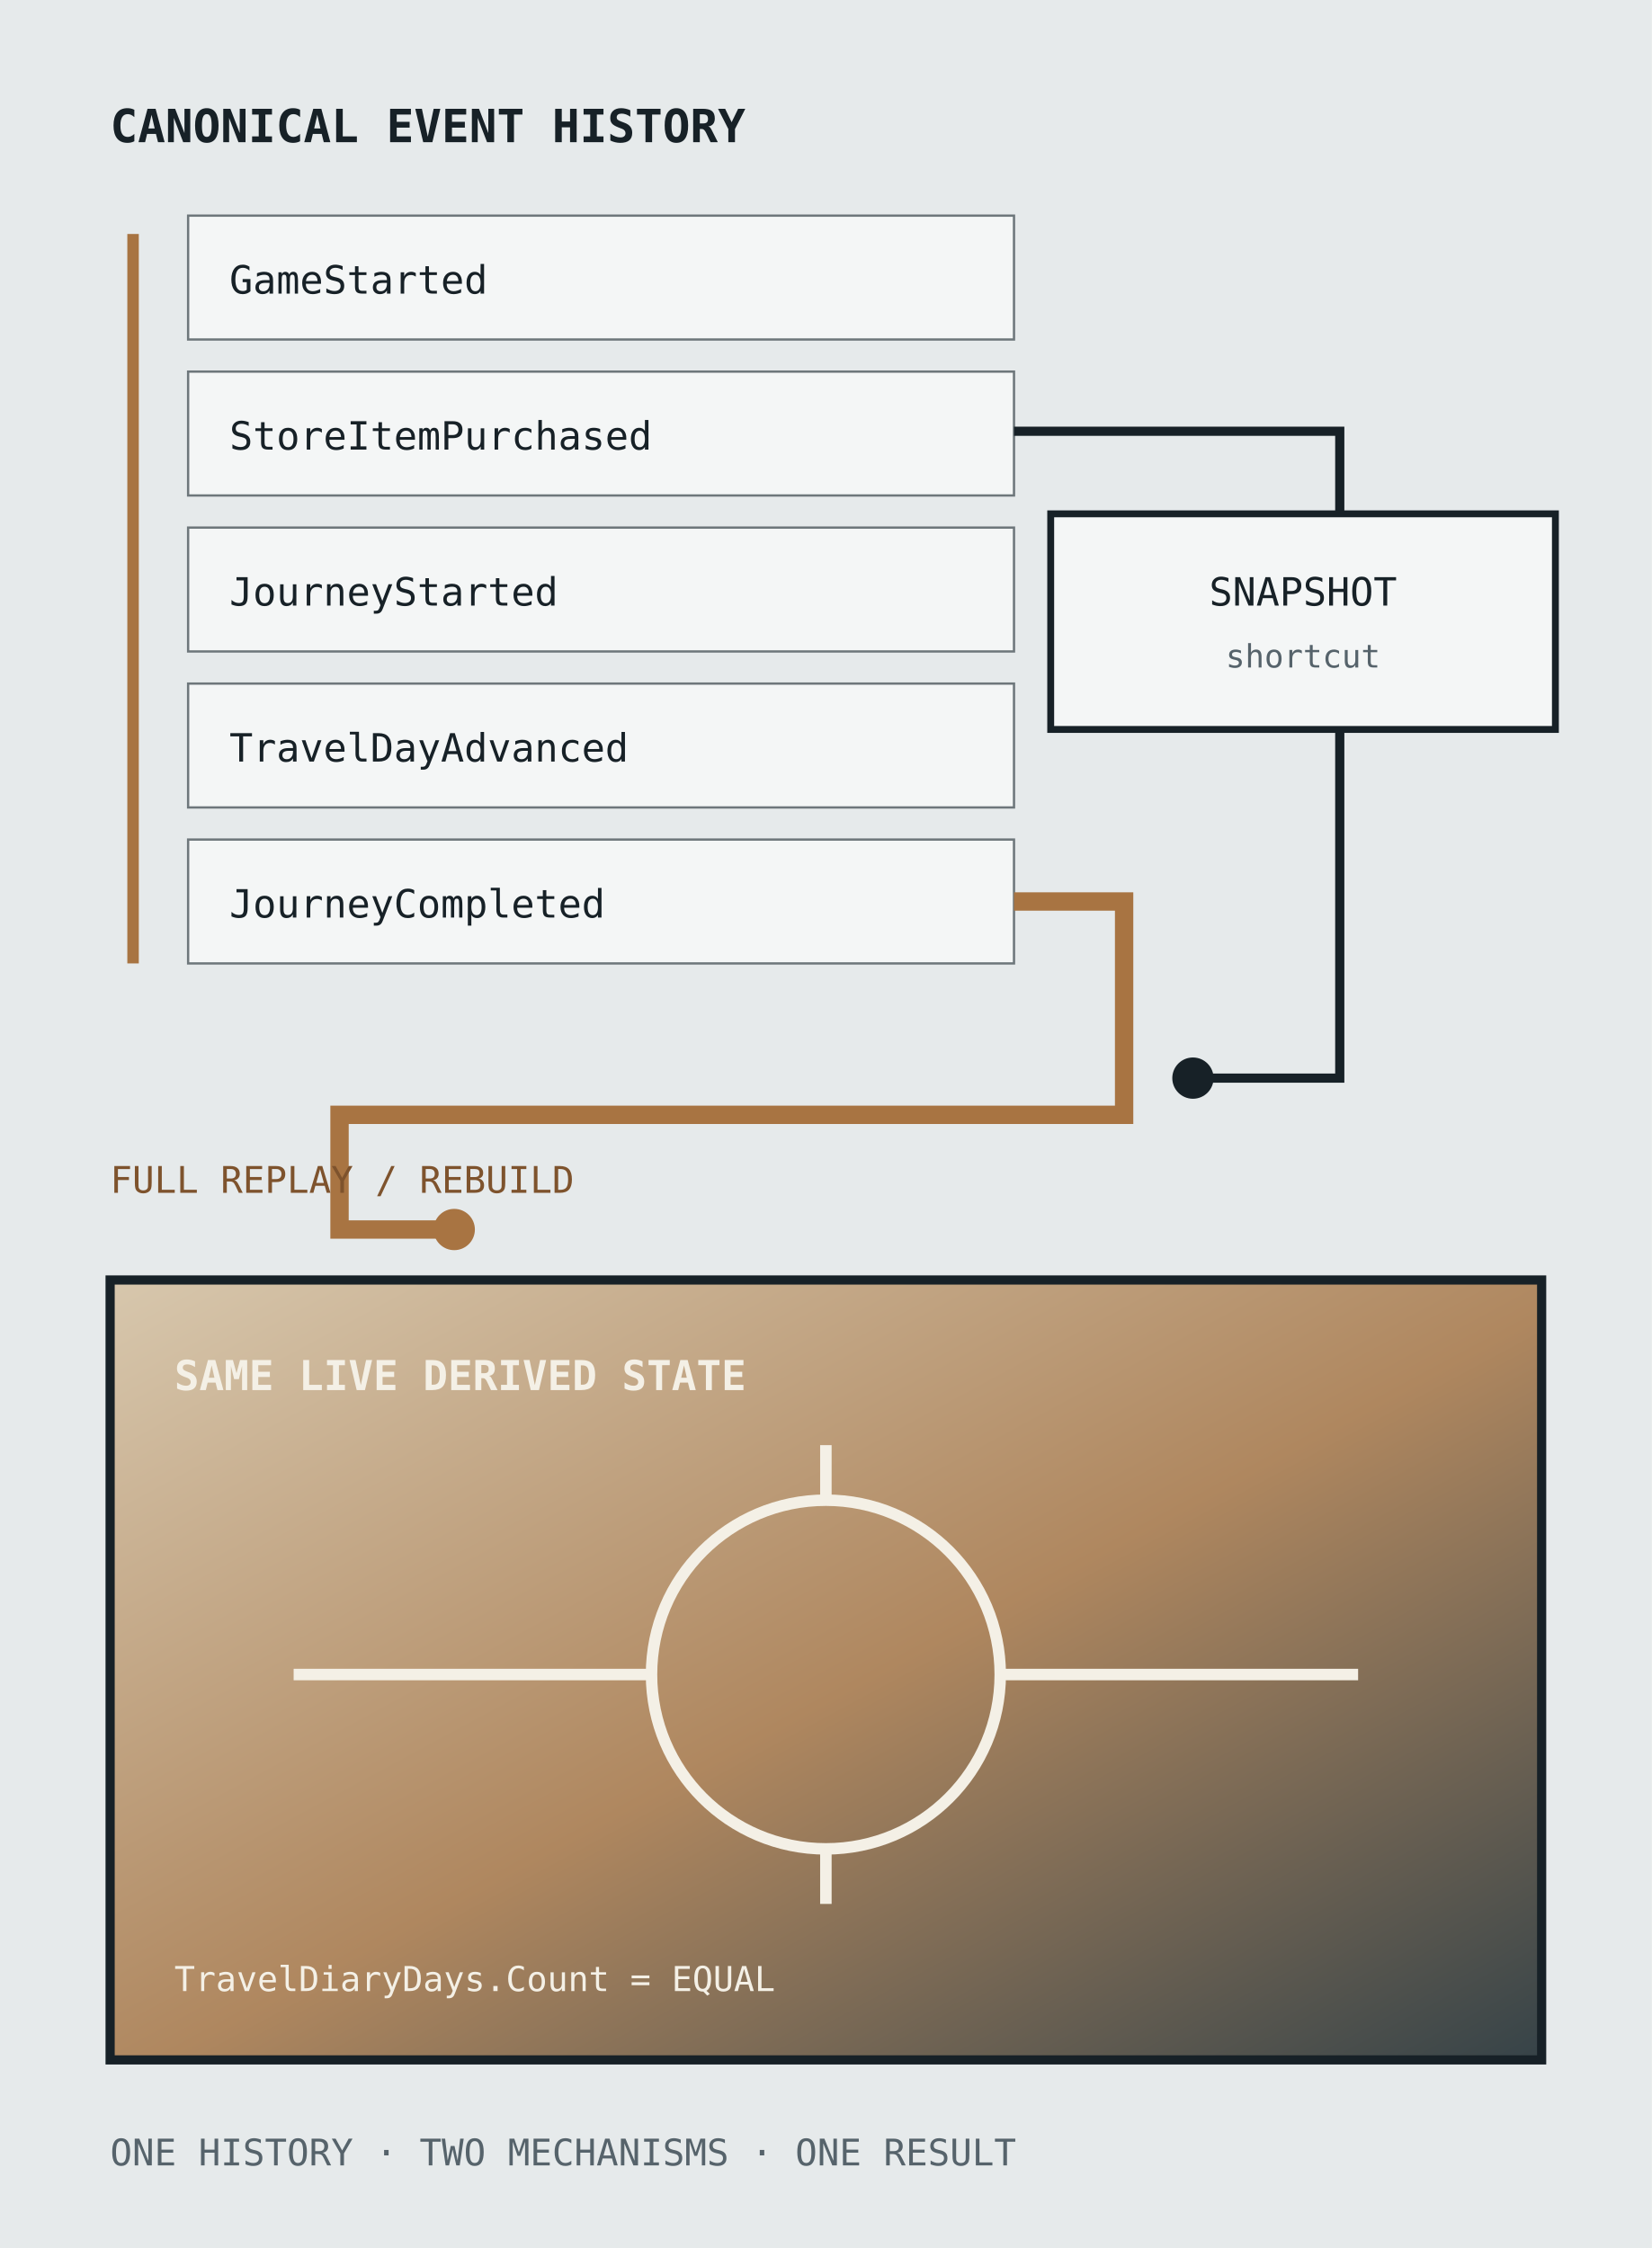
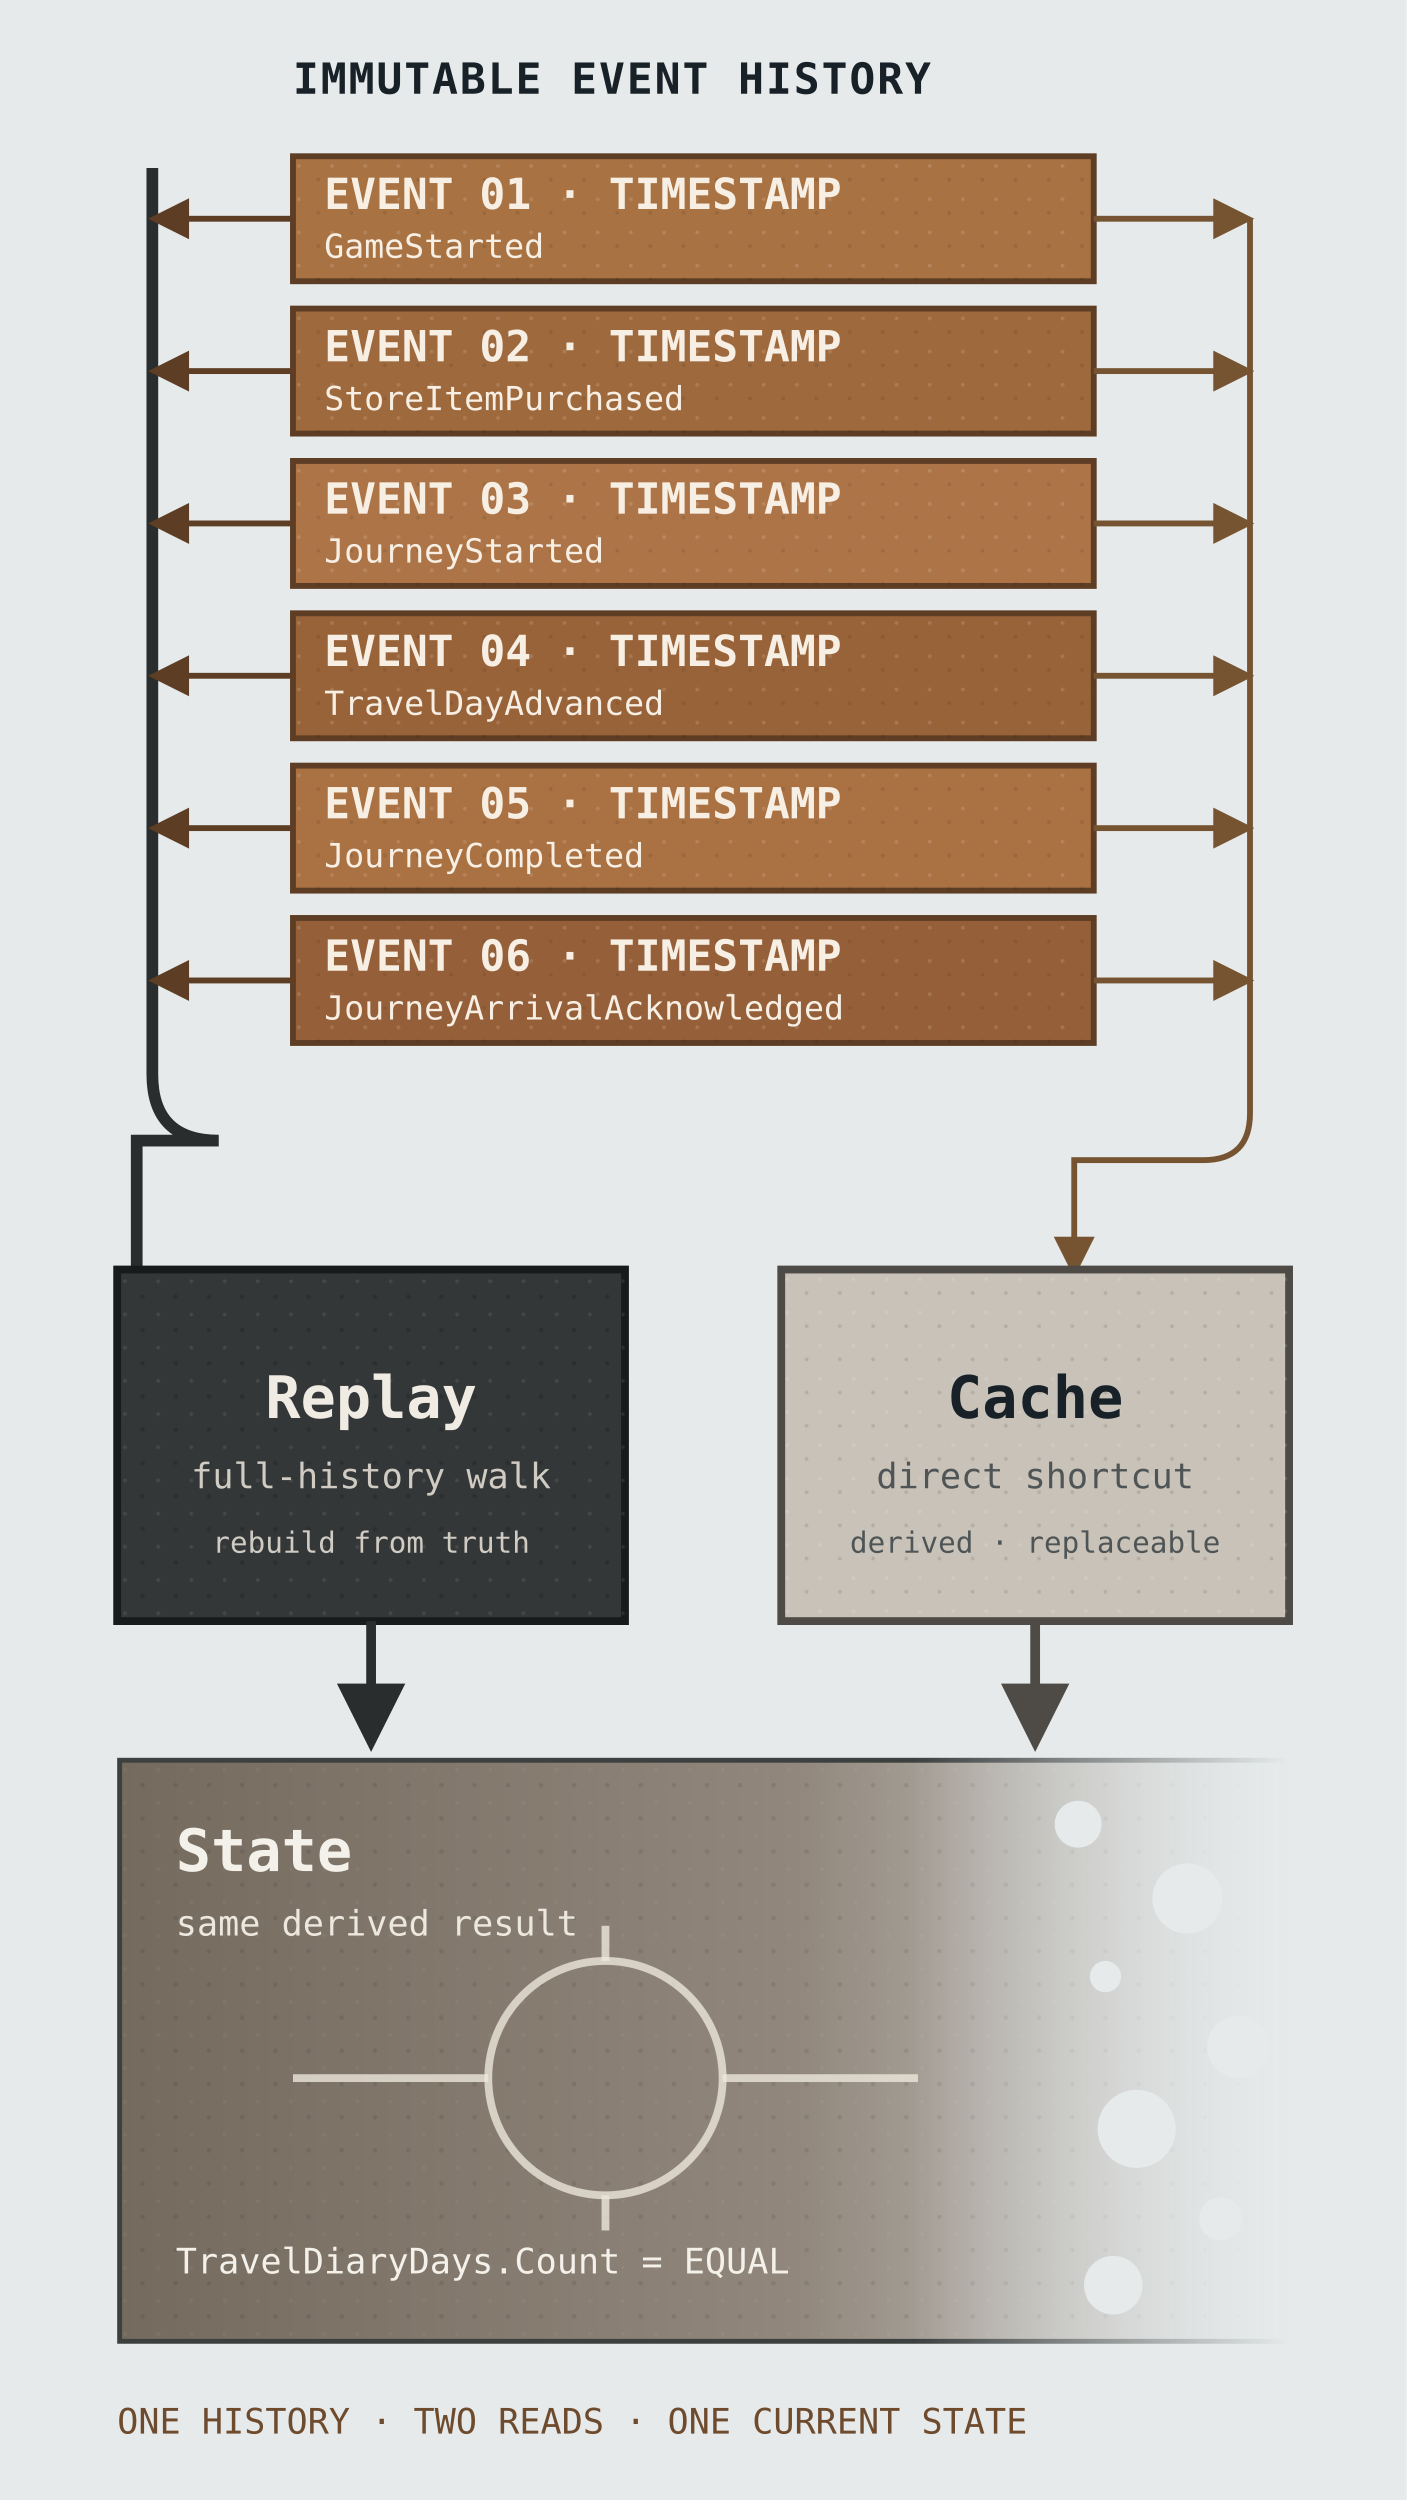
- <svg xmlns="http://www.w3.org/2000/svg" viewBox="0 0 720 980" role="img" aria-labelledby="title desc">
+ <svg xmlns="http://www.w3.org/2000/svg" viewBox="0 0 720 1280" role="img" aria-labelledby="title desc">
  <defs>
-     <linearGradient id="tintype" x1="0" y1="0" x2="1" y2="1">
-       <stop stop-color="#d7c7ad" />
-       <stop offset=".52" stop-color="#af875f" />
-       <stop offset="1" stop-color="#364348" />
+     <marker id="arrow" viewBox="0 0 10 10" refX="8" refY="5" markerWidth="7" markerHeight="7" orient="auto-start-reverse">
+       <path d="M0 0 10 5 0 10z" fill="context-stroke" />
+     </marker>
+     <pattern id="warm-grain" width="17" height="17" patternUnits="userSpaceOnUse">
+       <circle cx="3" cy="5" r="1" fill="#fff" opacity=".13" />
+       <circle cx="13" cy="12" r="1" fill="#2b1b10" opacity=".12" />
+     </pattern>
+     <pattern id="dark-grain" width="17" height="17" patternUnits="userSpaceOnUse">
+       <circle cx="4" cy="6" r="1" fill="#fff" opacity=".08" />
+       <circle cx="13" cy="14" r="1.2" fill="#000" opacity=".15" />
+     </pattern>
+     <linearGradient id="state-fill" x1="0" y1="0" x2="1" y2="0">
+       <stop stop-color="#756a5e" />
+       <stop offset=".58" stop-color="#91877c" />
+       <stop offset="1" stop-color="#d9dcda" />
    </linearGradient>
+     <linearGradient id="state-mask-gradient" x1="0" y1="0" x2="1" y2="0">
+       <stop stop-color="white" />
+       <stop offset=".68" stop-color="white" />
+       <stop offset="1" stop-color="black" />
+     </linearGradient>
+     <mask id="state-mask">
+       <rect width="600" height="300" fill="url(#state-mask-gradient)" />
+       <g fill="black">
+         <circle cx="492" cy="34" r="12" />
+         <circle cx="548" cy="72" r="18" />
+         <circle cx="506" cy="112" r="8" />
+         <circle cx="574" cy="148" r="16" />
+         <circle cx="522" cy="190" r="20" />
+         <circle cx="565" cy="236" r="11" />
+         <circle cx="510" cy="270" r="15" />
+       </g>
+     </mask>
  </defs>
-   <rect width="720" height="980" fill="#e6eaeb" />
-   <g font-family="Consolas,monospace" fill="#172127">
-     <text x="48" y="62" font-size="20" font-weight="700">CANONICAL EVENT HISTORY</text>
-     <line x1="58" y1="102" x2="58" y2="420" stroke="#a87442" stroke-width="5" />
-     <g font-size="17">
-       <g transform="translate(82 94)">
-         <rect width="360" height="54" fill="#f4f6f6" stroke="#6e777b" />
-         <text x="18" y="34">GameStarted</text>
+   <rect width="720" height="1280" fill="#e6eaeb" />
+   <g font-family="'Source Code Pro',Consolas,monospace" fill="#172127">
+     <text x="150" y="48" font-size="22" font-weight="700" letter-spacing="1">IMMUTABLE EVENT HISTORY</text>
+     <path d="M78 86V550Q78 584 112 584H70V650" fill="none" stroke="#292d2d" stroke-width="6" />
+     <g stroke="#5d3d24" stroke-width="3" fill="none">
+       <path d="M150 112H80" marker-end="url(#arrow)" />
+       <path d="M150 190H80" marker-end="url(#arrow)" />
+       <path d="M150 268H80" marker-end="url(#arrow)" />
+       <path d="M150 346H80" marker-end="url(#arrow)" />
+       <path d="M150 424H80" marker-end="url(#arrow)" />
+       <path d="M150 502H80" marker-end="url(#arrow)" />
+     </g>
+     <g>
+       <g transform="translate(150 80)">
+         <rect width="410" height="64" fill="#a87243" stroke="#5d3d24" stroke-width="3" />
+         <rect width="410" height="64" fill="url(#warm-grain)" />
+         <text x="16" y="27" fill="#f7efe4" font-size="22" font-weight="700">EVENT 01 · TIMESTAMP</text>
+         <text x="16" y="52" fill="#f7efe4" font-size="17">GameStarted</text>
      </g>
-       <g transform="translate(82 162)">
-         <rect width="360" height="54" fill="#f4f6f6" stroke="#6e777b" />
-         <text x="18" y="34">StoreItemPurchased</text>
+       <g transform="translate(150 158)">
+         <rect width="410" height="64" fill="#9e693d" stroke="#5d3d24" stroke-width="3" />
+         <rect width="410" height="64" fill="url(#warm-grain)" />
+         <text x="16" y="27" fill="#f7efe4" font-size="22" font-weight="700">EVENT 02 · TIMESTAMP</text>
+         <text x="16" y="52" fill="#f7efe4" font-size="17">StoreItemPurchased</text>
      </g>
-       <g transform="translate(82 230)">
-         <rect width="360" height="54" fill="#f4f6f6" stroke="#6e777b" />
-         <text x="18" y="34">JourneyStarted</text>
+       <g transform="translate(150 236)">
+         <rect width="410" height="64" fill="#ad7547" stroke="#5d3d24" stroke-width="3" />
+         <rect width="410" height="64" fill="url(#warm-grain)" />
+         <text x="16" y="27" fill="#f7efe4" font-size="22" font-weight="700">EVENT 03 · TIMESTAMP</text>
+         <text x="16" y="52" fill="#f7efe4" font-size="17">JourneyStarted</text>
      </g>
-       <g transform="translate(82 298)">
-         <rect width="360" height="54" fill="#f4f6f6" stroke="#6e777b" />
-         <text x="18" y="34">TravelDayAdvanced</text>
+       <g transform="translate(150 314)">
+         <rect width="410" height="64" fill="#986339" stroke="#5d3d24" stroke-width="3" />
+         <rect width="410" height="64" fill="url(#warm-grain)" />
+         <text x="16" y="27" fill="#f7efe4" font-size="22" font-weight="700">EVENT 04 · TIMESTAMP</text>
+         <text x="16" y="52" fill="#f7efe4" font-size="17">TravelDayAdvanced</text>
      </g>
-       <g transform="translate(82 366)">
-         <rect width="360" height="54" fill="#f4f6f6" stroke="#6e777b" />
-         <text x="18" y="34">JourneyCompleted</text>
+       <g transform="translate(150 392)">
+         <rect width="410" height="64" fill="#aa7142" stroke="#5d3d24" stroke-width="3" />
+         <rect width="410" height="64" fill="url(#warm-grain)" />
+         <text x="16" y="27" fill="#f7efe4" font-size="22" font-weight="700">EVENT 05 · TIMESTAMP</text>
+         <text x="16" y="52" fill="#f7efe4" font-size="17">JourneyCompleted</text>
+       </g>
+       <g transform="translate(150 470)">
+         <rect width="410" height="64" fill="#956039" stroke="#5d3d24" stroke-width="3" />
+         <rect width="410" height="64" fill="url(#warm-grain)" />
+         <text x="16" y="27" fill="#f7efe4" font-size="22" font-weight="700">EVENT 06 · TIMESTAMP</text>
+         <text x="16" y="52" fill="#f7efe4" font-size="17">JourneyArrivalAcknowledged</text>
      </g>
    </g>
-     <path d="M442 188H584V470H520" fill="none" stroke="#172127" stroke-width="4" />
-     <rect x="458" y="224" width="220" height="94" fill="#f4f6f6" stroke="#172127" stroke-width="3" />
-     <text x="568" y="264" font-size="17" text-anchor="middle">SNAPSHOT</text>
-     <text x="568" y="291" font-size="14" text-anchor="middle" fill="#56636b">shortcut</text>
-     <path d="M442 393H490V486H148V536H198" fill="none" stroke="#a87442" stroke-width="8" />
-     <text x="48" y="520" font-size="16" fill="#7e532d">FULL REPLAY / REBUILD</text>
-     <g transform="translate(48 558)">
-       <rect width="624" height="340" fill="url(#tintype)" stroke="#172127" stroke-width="4" />
-       <text x="28" y="48" fill="#f4f0e6" font-size="18" font-weight="700">SAME LIVE DERIVED STATE</text>
-       <circle cx="312" cy="172" r="76" fill="none" stroke="#f4f0e6" stroke-width="5" />
-       <path d="M80 172h156M388 172h156M312 72v24M312 248v24" stroke="#f4f0e6" stroke-width="5" />
-       <text x="28" y="310" fill="#f4f0e6" font-size="15">TravelDiaryDays.Count = EQUAL</text>
+     <g fill="none" stroke="#765432" stroke-width="3">
+       <path d="M560 112H638" marker-end="url(#arrow)" />
+       <path d="M560 190H638" marker-end="url(#arrow)" />
+       <path d="M560 268H638" marker-end="url(#arrow)" />
+       <path d="M560 346H638" marker-end="url(#arrow)" />
+       <path d="M560 424H638" marker-end="url(#arrow)" />
+       <path d="M560 502H638" marker-end="url(#arrow)" />
+       <path d="M640 112V570Q640 594 616 594H550V650" marker-end="url(#arrow)" />
    </g>
-     <circle cx="520" cy="470" r="9" fill="#172127" />
-     <circle cx="198" cy="536" r="9" fill="#a87442" />
-     <text x="48" y="944" font-size="16" fill="#56636b">ONE HISTORY · TWO MECHANISMS · ONE RESULT</text>
+     <g transform="translate(60 650)">
+       <rect width="260" height="180" fill="#343738" stroke="#171b1c" stroke-width="4" />
+       <rect width="260" height="180" fill="url(#dark-grain)" />
+       <text x="130" y="76" text-anchor="middle" font-size="30" font-weight="700" fill="#f0ece4">Replay</text>
+       <text x="130" y="112" text-anchor="middle" font-size="18" fill="#d0ccc4">full-history walk</text>
+       <text x="130" y="145" text-anchor="middle" font-size="15" fill="#d0ccc4">rebuild from truth</text>
+     </g>
+     <g transform="translate(400 650)">
+       <rect width="260" height="180" fill="#c8c2b8" stroke="#4e4b46" stroke-width="4" />
+       <rect width="260" height="180" fill="url(#warm-grain)" />
+       <text x="130" y="76" text-anchor="middle" font-size="30" font-weight="700">Cache</text>
+       <text x="130" y="112" text-anchor="middle" font-size="18" fill="#4f5556">direct shortcut</text>
+       <text x="130" y="145" text-anchor="middle" font-size="15" fill="#4f5556">derived · replaceable</text>
+     </g>
+     <path d="M190 830V890" fill="none" stroke="#292d2d" stroke-width="5" marker-end="url(#arrow)" />
+     <path d="M530 830V890" fill="none" stroke="#4e4b46" stroke-width="5" marker-end="url(#arrow)" />
+     <g transform="translate(60 900)" mask="url(#state-mask)">
+       <rect width="600" height="300" fill="url(#state-fill)" stroke="#3c403f" stroke-width="5" />
+       <rect width="600" height="300" fill="url(#dark-grain)" opacity=".55" />
+       <text x="30" y="58" fill="#f4f1ea" font-size="30" font-weight="700">State</text>
+       <text x="30" y="91" fill="#ede8df" font-size="18">same derived result</text>
+       <circle cx="250" cy="164" r="60" fill="none" stroke="#eee8dc" stroke-width="4" opacity=".78" />
+       <path d="M90 164H190M310 164H410M250 86V104M250 224V242" stroke="#eee8dc" stroke-width="4" opacity=".78" />
+       <text x="30" y="264" fill="#f4f1ea" font-size="18">TravelDiaryDays.Count = EQUAL</text>
+     </g>
+     <text x="60" y="1246" font-size="18" fill="#6f4b2e">ONE HISTORY · TWO READS · ONE CURRENT STATE</text>
  </g>
</svg>
